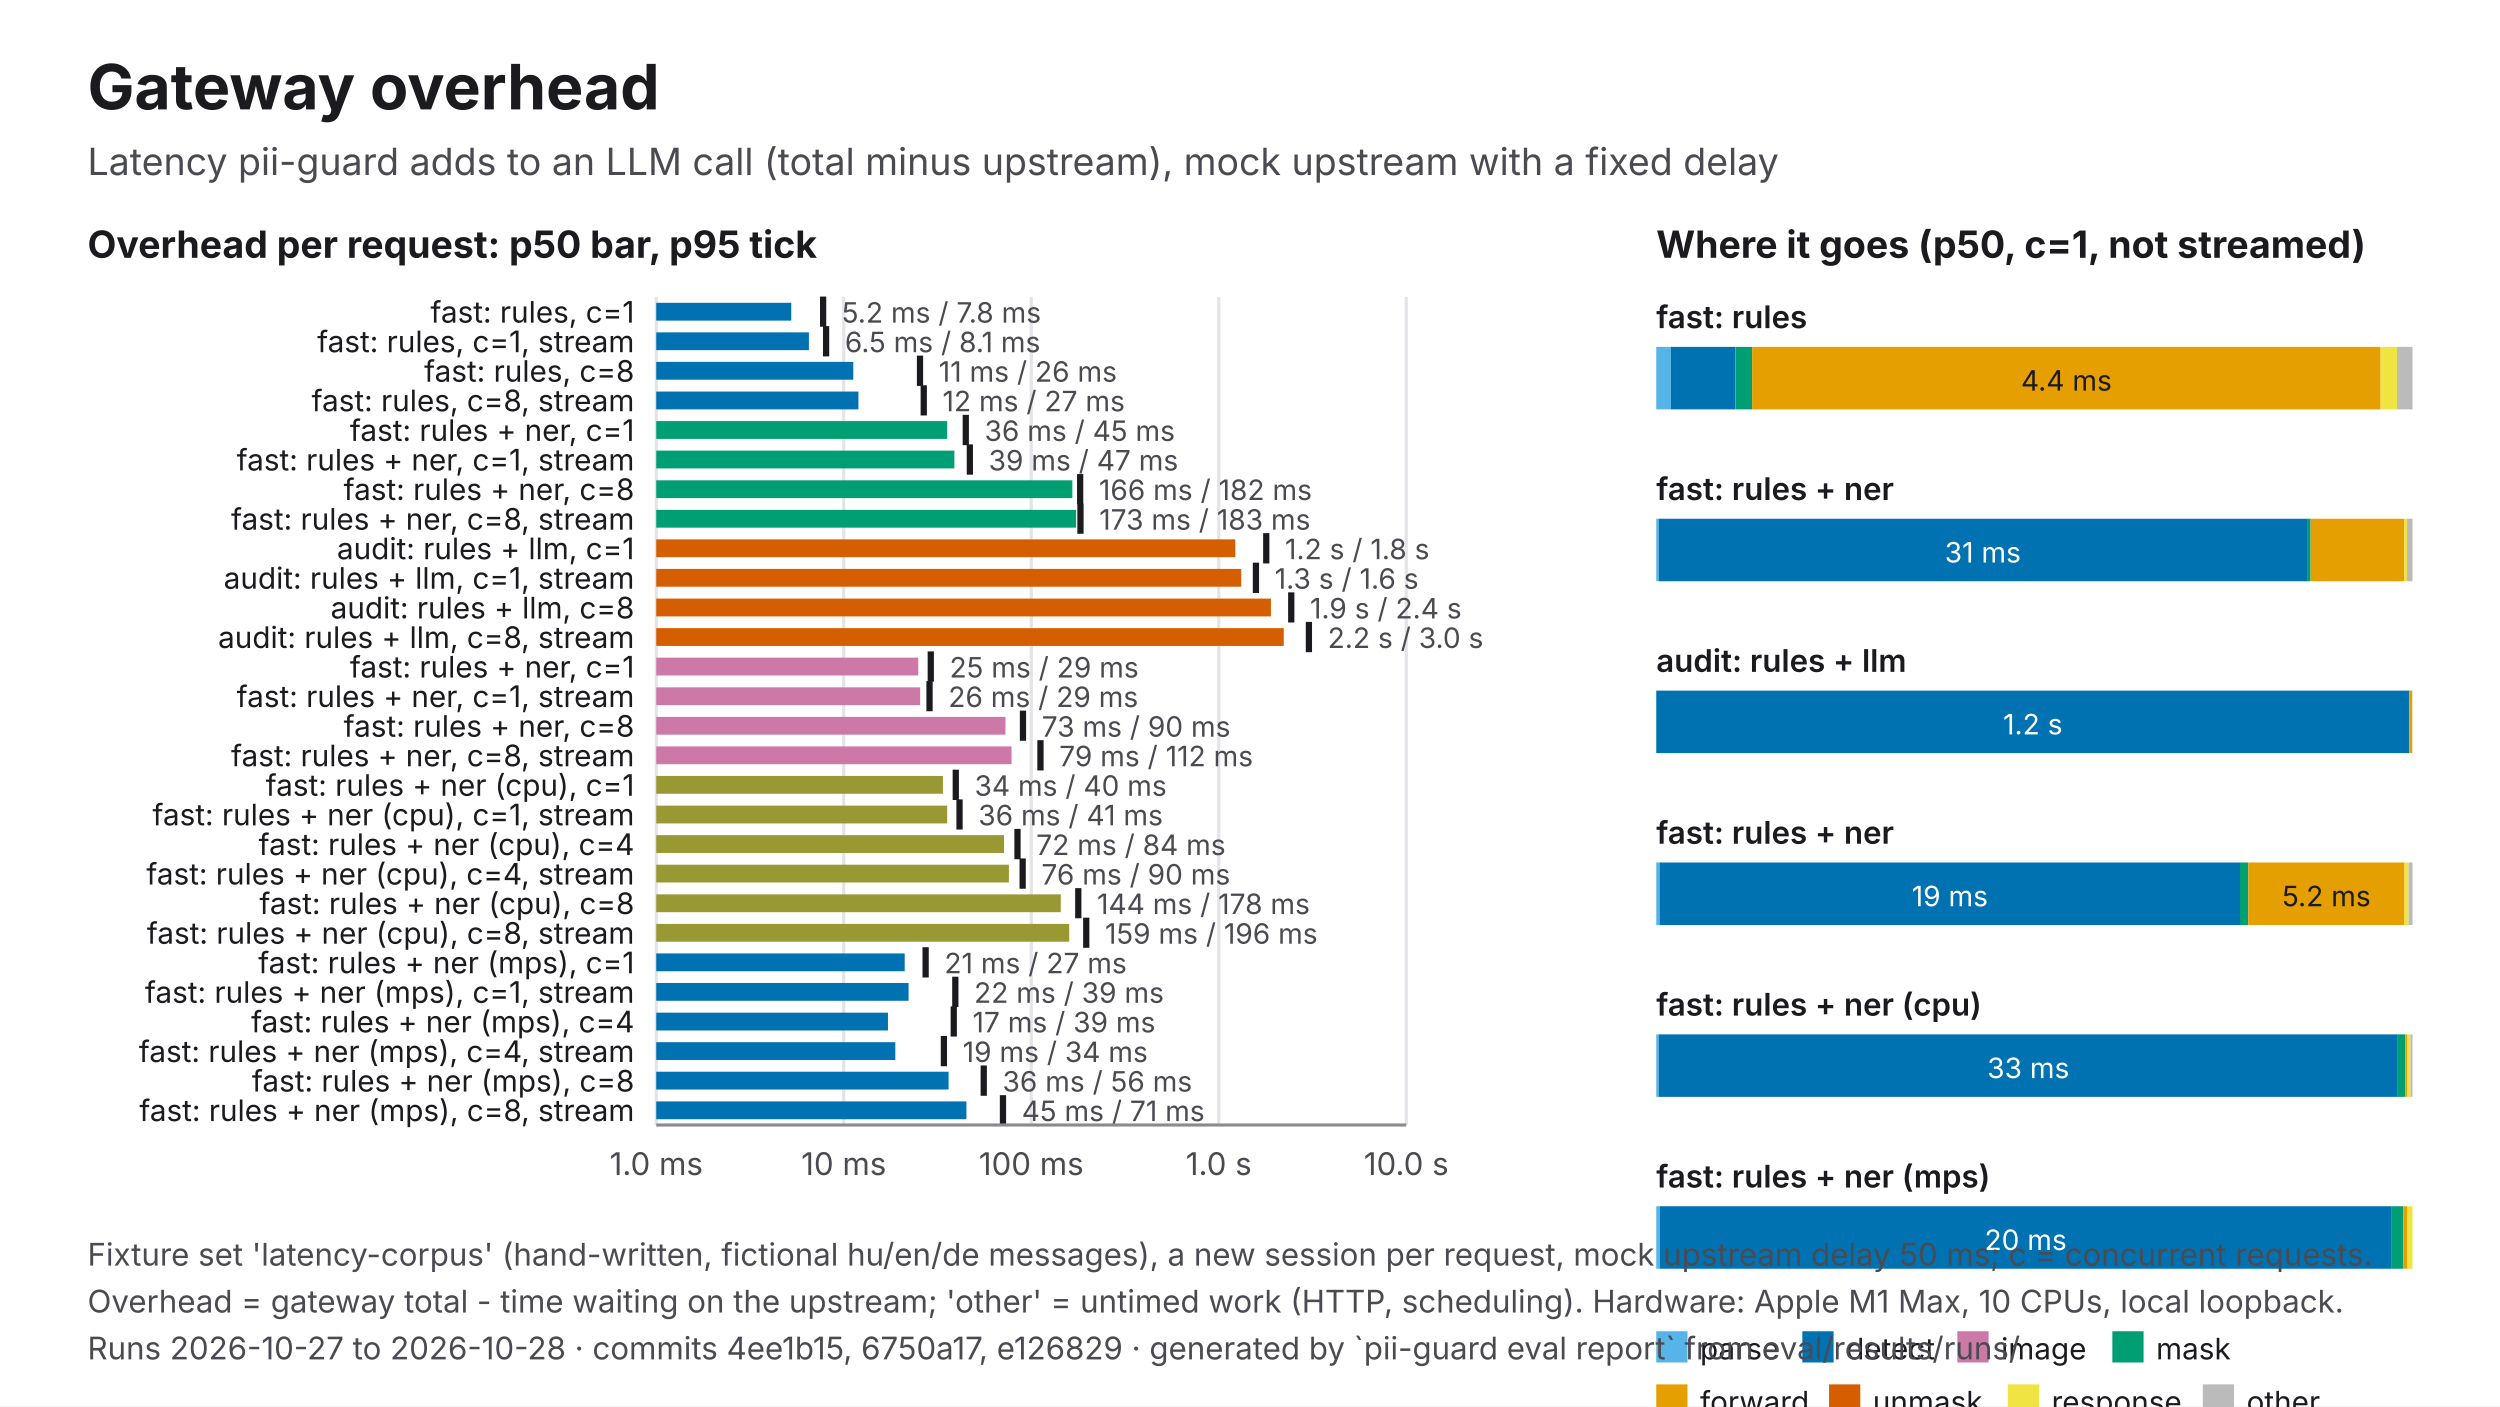
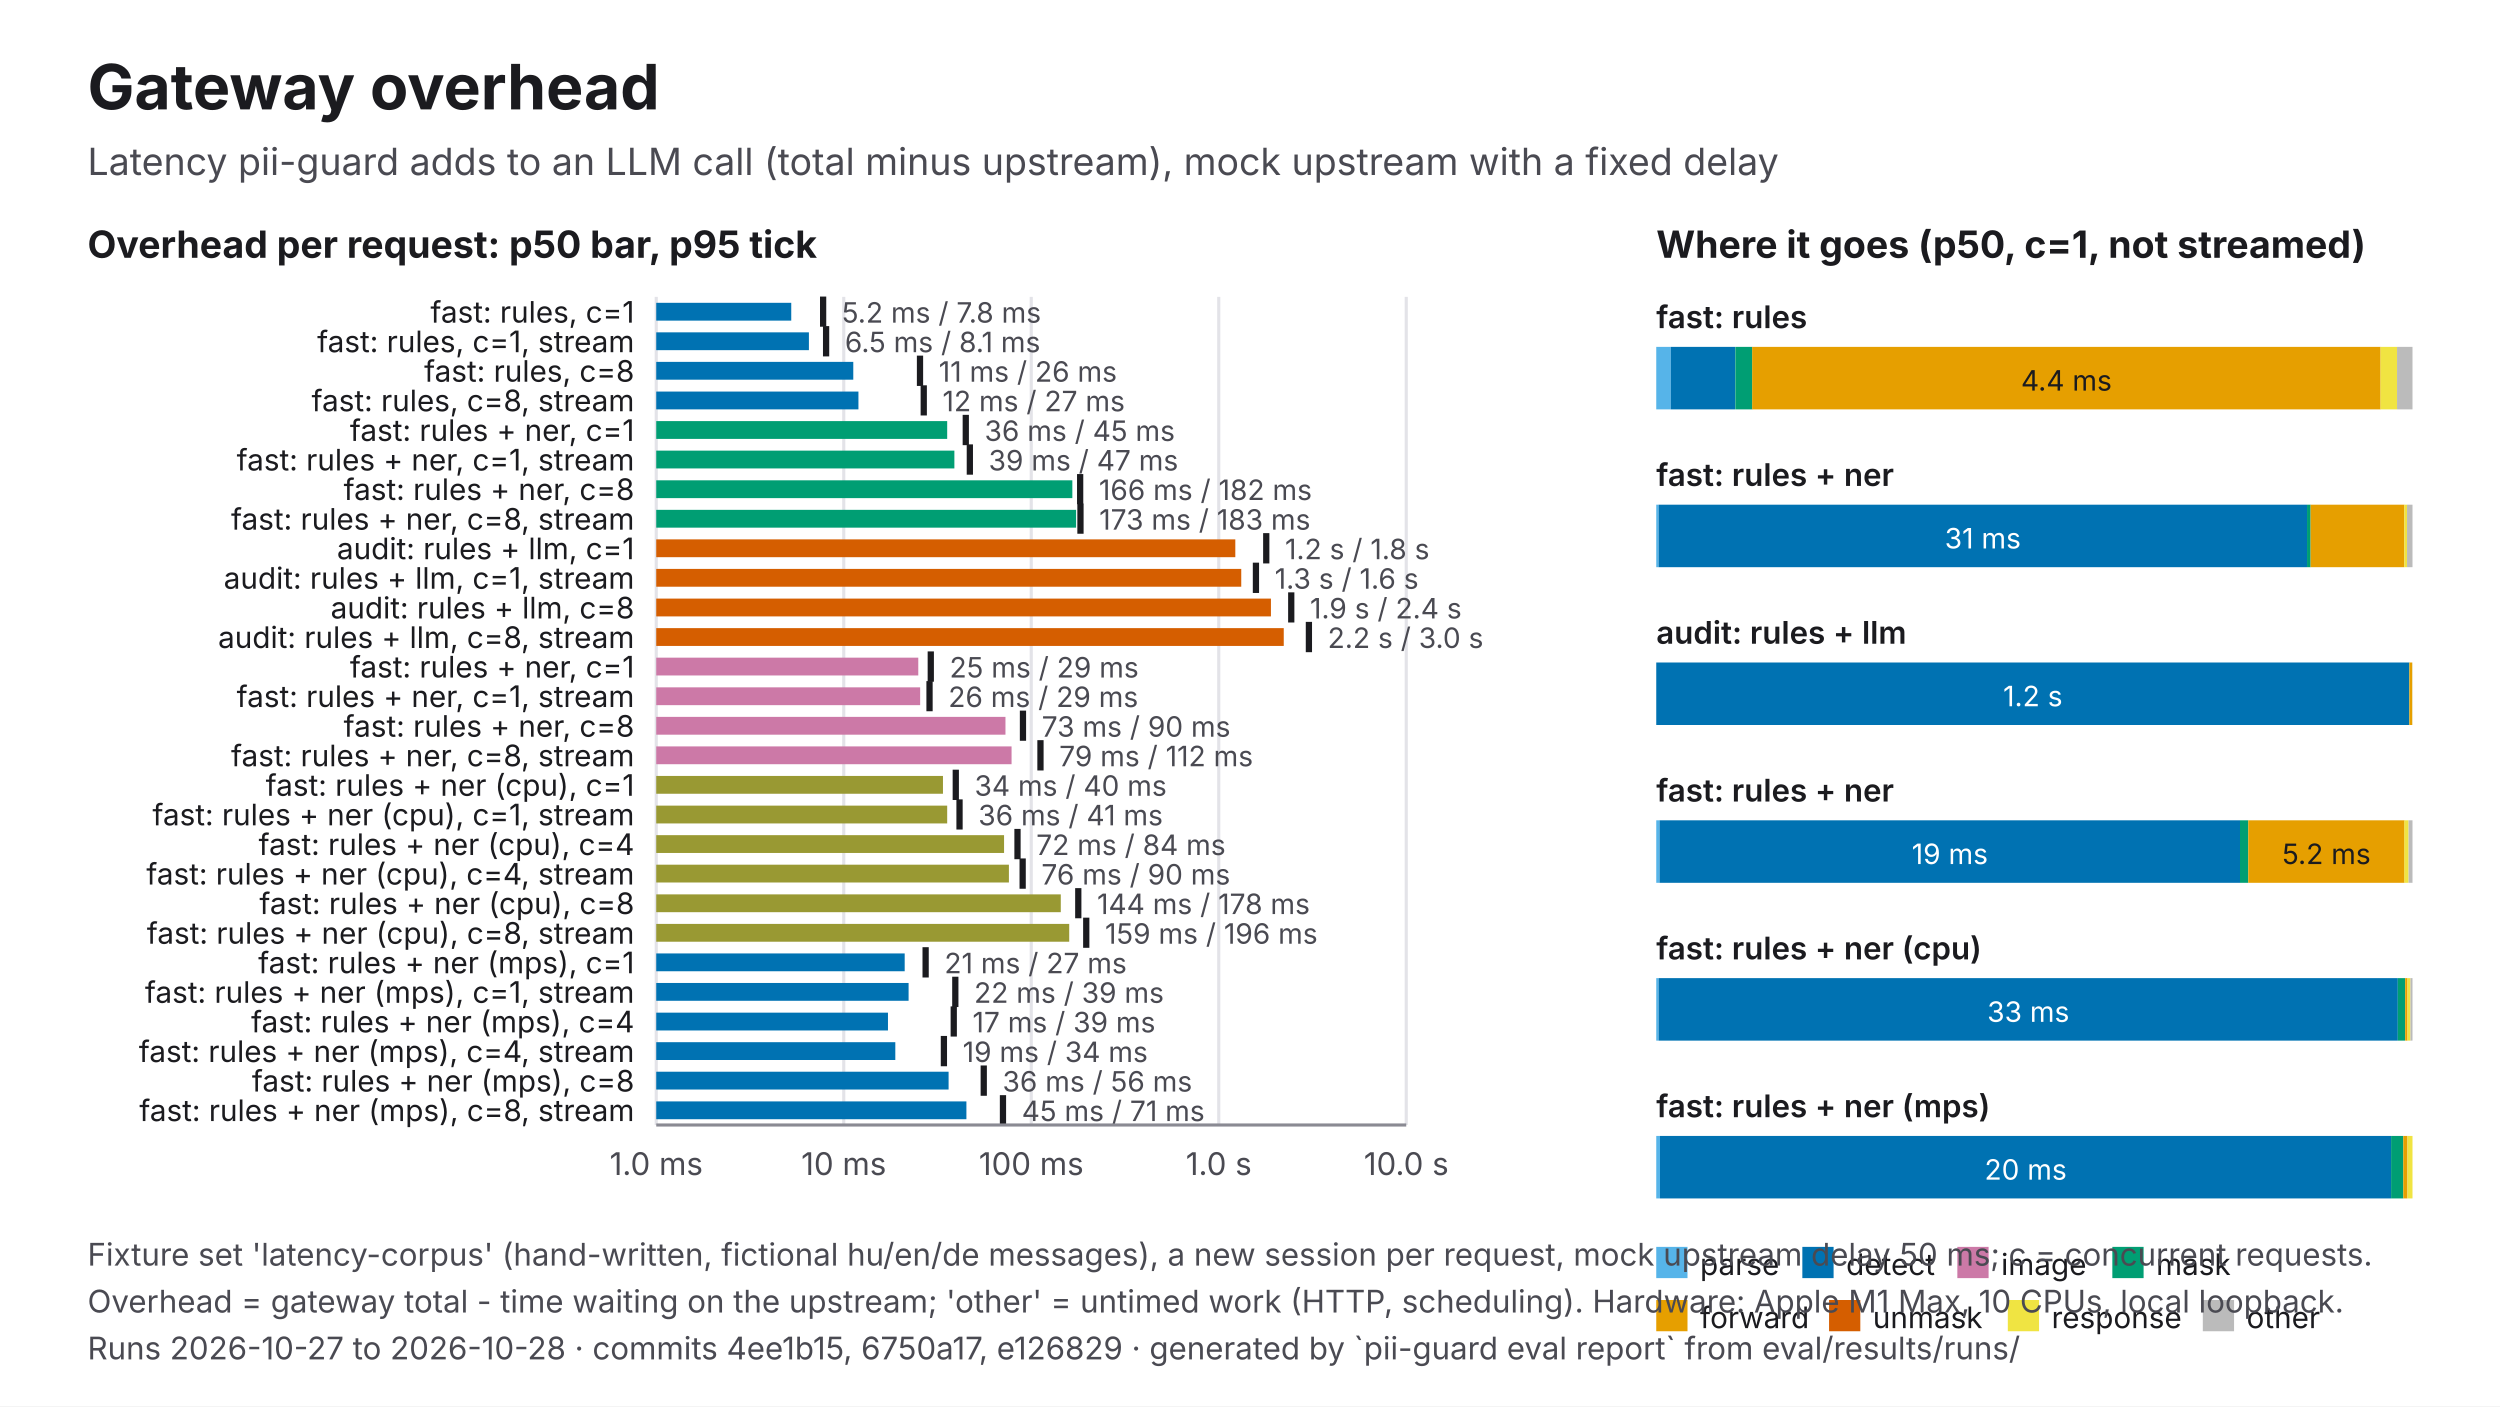
<svg xmlns="http://www.w3.org/2000/svg" viewBox="0 0 1600 900" width="1600" height="900" role="img" aria-labelledby="t d" font-family="Inter, 'Helvetica Neue', Helvetica, Arial, sans-serif">
  <rect width="1600" height="900" fill="#FFFFFF" />
  <text x="56" y="70" font-size="40" fill="#1B1B1F" font-weight="700">Gateway overhead</text>
  <text x="56" y="112" font-size="24" fill="#4A4A52">Latency pii-guard adds to an LLM call (total minus upstream), mock upstream with a fixed delay</text>
  <text x="56" y="165" font-size="24" fill="#1B1B1F" font-weight="700">Overhead per request: p50 bar, p95 tick</text>
  <line x1="420" y1="190" x2="420" y2="720" stroke="#E3E3E8" stroke-width="2" />
  <text x="420" y="752" font-size="20" fill="#4A4A52" text-anchor="middle">1.0 ms</text>
  <line x1="540" y1="190" x2="540" y2="720" stroke="#E3E3E8" stroke-width="2" />
  <text x="540" y="752" font-size="20" fill="#4A4A52" text-anchor="middle">10 ms</text>
  <line x1="660" y1="190" x2="660" y2="720" stroke="#E3E3E8" stroke-width="2" />
  <text x="660" y="752" font-size="20" fill="#4A4A52" text-anchor="middle">100 ms</text>
  <line x1="780" y1="190" x2="780" y2="720" stroke="#E3E3E8" stroke-width="2" />
  <text x="780" y="752" font-size="20" fill="#4A4A52" text-anchor="middle">1.0 s</text>
  <line x1="900" y1="190" x2="900" y2="720" stroke="#E3E3E8" stroke-width="2" />
  <text x="900" y="752" font-size="20" fill="#4A4A52" text-anchor="middle">10.0 s</text>
  <text x="406" y="206.5" font-size="19" fill="#1B1B1F" text-anchor="end">fast: rules, c=1</text>
  <rect x="420" y="193.8" width="86.4" height="11.4" fill="#0072B2" />
  <line x1="526.8" y1="189.8" x2="526.8" y2="209.1" stroke="#1B1B1F" stroke-width="4" />
  <text x="538.8" y="206.5" font-size="18" fill="#4A4A52">5.2 ms / 7.8 ms</text>
  <text x="406" y="225.4" font-size="19" fill="#1B1B1F" text-anchor="end">fast: rules, c=1, stream</text>
  <rect x="420" y="212.7" width="97.7" height="11.4" fill="#0072B2" />
  <line x1="528.7" y1="208.7" x2="528.7" y2="228.1" stroke="#1B1B1F" stroke-width="4" />
  <text x="540.7" y="225.4" font-size="18" fill="#4A4A52">6.5 ms / 8.1 ms</text>
  <text x="406" y="244.3" font-size="19" fill="#1B1B1F" text-anchor="end">fast: rules, c=8</text>
  <rect x="420" y="231.6" width="126.1" height="11.4" fill="#0072B2" />
  <line x1="588.8" y1="227.6" x2="588.8" y2="247" stroke="#1B1B1F" stroke-width="4" />
  <text x="600.8" y="244.3" font-size="18" fill="#4A4A52">11 ms / 26 ms</text>
  <text x="406" y="263.2" font-size="19" fill="#1B1B1F" text-anchor="end">fast: rules, c=8, stream</text>
  <rect x="420" y="250.6" width="129.4" height="11.4" fill="#0072B2" />
  <line x1="591.2" y1="246.6" x2="591.2" y2="265.9" stroke="#1B1B1F" stroke-width="4" />
  <text x="603.2" y="263.2" font-size="18" fill="#4A4A52">12 ms / 27 ms</text>
  <text x="406" y="282.2" font-size="19" fill="#1B1B1F" text-anchor="end">fast: rules + ner, c=1</text>
  <rect x="420" y="269.5" width="186.2" height="11.4" fill="#009E73" />
  <line x1="618.1" y1="265.5" x2="618.1" y2="284.9" stroke="#1B1B1F" stroke-width="4" />
  <text x="630.1" y="282.2" font-size="18" fill="#4A4A52">36 ms / 45 ms</text>
  <text x="406" y="301.1" font-size="19" fill="#1B1B1F" text-anchor="end">fast: rules + ner, c=1, stream</text>
  <rect x="420" y="288.4" width="190.8" height="11.4" fill="#009E73" />
  <line x1="620.7" y1="284.4" x2="620.7" y2="303.8" stroke="#1B1B1F" stroke-width="4" />
  <text x="632.7" y="301.1" font-size="18" fill="#4A4A52">39 ms / 47 ms</text>
  <text x="406" y="320" font-size="19" fill="#1B1B1F" text-anchor="end">fast: rules + ner, c=8</text>
  <rect x="420" y="307.4" width="266.3" height="11.4" fill="#009E73" />
  <line x1="691.3" y1="303.4" x2="691.3" y2="322.7" stroke="#1B1B1F" stroke-width="4" />
  <text x="703.3" y="320" font-size="18" fill="#4A4A52">166 ms / 182 ms</text>
  <text x="406" y="339" font-size="19" fill="#1B1B1F" text-anchor="end">fast: rules + ner, c=8, stream</text>
  <rect x="420" y="326.3" width="268.7" height="11.4" fill="#009E73" />
  <line x1="691.5" y1="322.3" x2="691.5" y2="341.6" stroke="#1B1B1F" stroke-width="4" />
  <text x="703.5" y="339" font-size="18" fill="#4A4A52">173 ms / 183 ms</text>
  <text x="406" y="357.9" font-size="19" fill="#1B1B1F" text-anchor="end">audit: rules + llm, c=1</text>
  <rect x="420" y="345.2" width="370.6" height="11.4" fill="#D55E00" />
  <line x1="810.4" y1="341.2" x2="810.4" y2="360.6" stroke="#1B1B1F" stroke-width="4" />
  <text x="822.4" y="357.9" font-size="18" fill="#4A4A52">1.2 s / 1.8 s</text>
  <text x="406" y="376.8" font-size="19" fill="#1B1B1F" text-anchor="end">audit: rules + llm, c=1, stream</text>
  <rect x="420" y="364.1" width="374.4" height="11.4" fill="#D55E00" />
  <line x1="803.8" y1="360.1" x2="803.8" y2="379.5" stroke="#1B1B1F" stroke-width="4" />
  <text x="815.8" y="376.8" font-size="18" fill="#4A4A52">1.3 s / 1.6 s</text>
  <text x="406" y="395.8" font-size="19" fill="#1B1B1F" text-anchor="end">audit: rules + llm, c=8</text>
  <rect x="420" y="383.1" width="393.4" height="11.4" fill="#D55E00" />
  <line x1="826.4" y1="379.1" x2="826.4" y2="398.4" stroke="#1B1B1F" stroke-width="4" />
  <text x="838.4" y="395.8" font-size="18" fill="#4A4A52">1.9 s / 2.4 s</text>
  <text x="406" y="414.7" font-size="19" fill="#1B1B1F" text-anchor="end">audit: rules + llm, c=8, stream</text>
  <rect x="420" y="402" width="401.6" height="11.4" fill="#D55E00" />
  <line x1="837.7" y1="398" x2="837.7" y2="417.4" stroke="#1B1B1F" stroke-width="4" />
  <text x="849.7" y="414.7" font-size="18" fill="#4A4A52">2.2 s / 3.0 s</text>
  <text x="406" y="433.6" font-size="19" fill="#1B1B1F" text-anchor="end">fast: rules + ner, c=1</text>
  <rect x="420" y="420.9" width="167.7" height="11.4" fill="#CC79A7" />
  <line x1="595.7" y1="416.9" x2="595.7" y2="436.3" stroke="#1B1B1F" stroke-width="4" />
  <text x="607.7" y="433.6" font-size="18" fill="#4A4A52">25 ms / 29 ms</text>
  <text x="406" y="452.5" font-size="19" fill="#1B1B1F" text-anchor="end">fast: rules + ner, c=1, stream</text>
  <rect x="420" y="439.9" width="168.9" height="11.4" fill="#CC79A7" />
  <line x1="594.9" y1="435.9" x2="594.9" y2="455.2" stroke="#1B1B1F" stroke-width="4" />
  <text x="606.9" y="452.5" font-size="18" fill="#4A4A52">26 ms / 29 ms</text>
  <text x="406" y="471.5" font-size="19" fill="#1B1B1F" text-anchor="end">fast: rules + ner, c=8</text>
  <rect x="420" y="458.8" width="223.5" height="11.4" fill="#CC79A7" />
  <line x1="654.7" y1="454.8" x2="654.7" y2="474.1" stroke="#1B1B1F" stroke-width="4" />
  <text x="666.7" y="471.5" font-size="18" fill="#4A4A52">73 ms / 90 ms</text>
  <text x="406" y="490.4" font-size="19" fill="#1B1B1F" text-anchor="end">fast: rules + ner, c=8, stream</text>
  <rect x="420" y="477.7" width="227.4" height="11.4" fill="#CC79A7" />
  <line x1="665.9" y1="473.7" x2="665.9" y2="493.1" stroke="#1B1B1F" stroke-width="4" />
  <text x="677.9" y="490.4" font-size="18" fill="#4A4A52">79 ms / 112 ms</text>
  <text x="406" y="509.3" font-size="19" fill="#1B1B1F" text-anchor="end">fast: rules + ner (cpu), c=1</text>
  <rect x="420" y="496.6" width="183.5" height="11.4" fill="#999933" />
  <line x1="611.7" y1="492.6" x2="611.7" y2="512" stroke="#1B1B1F" stroke-width="4" />
  <text x="623.7" y="509.3" font-size="18" fill="#4A4A52">34 ms / 40 ms</text>
  <text x="406" y="528.2" font-size="19" fill="#1B1B1F" text-anchor="end">fast: rules + ner (cpu), c=1, stream</text>
  <rect x="420" y="515.6" width="186.2" height="11.4" fill="#999933" />
  <line x1="614.1" y1="511.6" x2="614.1" y2="530.9" stroke="#1B1B1F" stroke-width="4" />
  <text x="626.1" y="528.2" font-size="18" fill="#4A4A52">36 ms / 41 ms</text>
  <text x="406" y="547.2" font-size="19" fill="#1B1B1F" text-anchor="end">fast: rules + ner (cpu), c=4</text>
  <rect x="420" y="534.5" width="222.6" height="11.4" fill="#999933" />
  <line x1="651.2" y1="530.5" x2="651.2" y2="549.9" stroke="#1B1B1F" stroke-width="4" />
  <text x="663.2" y="547.2" font-size="18" fill="#4A4A52">72 ms / 84 ms</text>
  <text x="406" y="566.1" font-size="19" fill="#1B1B1F" text-anchor="end">fast: rules + ner (cpu), c=4, stream</text>
  <rect x="420" y="553.4" width="225.7" height="11.4" fill="#999933" />
  <line x1="654.5" y1="549.4" x2="654.5" y2="568.8" stroke="#1B1B1F" stroke-width="4" />
  <text x="666.5" y="566.1" font-size="18" fill="#4A4A52">76 ms / 90 ms</text>
  <text x="406" y="585" font-size="19" fill="#1B1B1F" text-anchor="end">fast: rules + ner (cpu), c=8</text>
  <rect x="420" y="572.4" width="258.9" height="11.4" fill="#999933" />
  <line x1="690.1" y1="568.4" x2="690.1" y2="587.7" stroke="#1B1B1F" stroke-width="4" />
  <text x="702.1" y="585" font-size="18" fill="#4A4A52">144 ms / 178 ms</text>
  <text x="406" y="604" font-size="19" fill="#1B1B1F" text-anchor="end">fast: rules + ner (cpu), c=8, stream</text>
  <rect x="420" y="591.3" width="264.3" height="11.4" fill="#999933" />
  <line x1="695.2" y1="587.3" x2="695.2" y2="606.6" stroke="#1B1B1F" stroke-width="4" />
  <text x="707.2" y="604" font-size="18" fill="#4A4A52">159 ms / 196 ms</text>
  <text x="406" y="622.9" font-size="19" fill="#1B1B1F" text-anchor="end">fast: rules + ner (mps), c=1</text>
  <rect x="420" y="610.2" width="159" height="11.4" fill="#0072B2" />
  <line x1="592.4" y1="606.2" x2="592.4" y2="625.6" stroke="#1B1B1F" stroke-width="4" />
  <text x="604.4" y="622.9" font-size="18" fill="#4A4A52">21 ms / 27 ms</text>
  <text x="406" y="641.8" font-size="19" fill="#1B1B1F" text-anchor="end">fast: rules + ner (mps), c=1, stream</text>
  <rect x="420" y="629.1" width="161.5" height="11.4" fill="#0072B2" />
  <line x1="611.4" y1="625.1" x2="611.4" y2="644.5" stroke="#1B1B1F" stroke-width="4" />
  <text x="623.4" y="641.8" font-size="18" fill="#4A4A52">22 ms / 39 ms</text>
  <text x="406" y="660.7" font-size="19" fill="#1B1B1F" text-anchor="end">fast: rules + ner (mps), c=4</text>
  <rect x="420" y="648.1" width="148.3" height="11.4" fill="#0072B2" />
  <line x1="610.4" y1="644.1" x2="610.4" y2="663.4" stroke="#1B1B1F" stroke-width="4" />
  <text x="622.4" y="660.7" font-size="18" fill="#4A4A52">17 ms / 39 ms</text>
  <text x="406" y="679.7" font-size="19" fill="#1B1B1F" text-anchor="end">fast: rules + ner (mps), c=4, stream</text>
  <rect x="420" y="667" width="153" height="11.4" fill="#0072B2" />
  <line x1="604.1" y1="663" x2="604.1" y2="682.4" stroke="#1B1B1F" stroke-width="4" />
  <text x="616.1" y="679.7" font-size="18" fill="#4A4A52">19 ms / 34 ms</text>
  <text x="406" y="698.6" font-size="19" fill="#1B1B1F" text-anchor="end">fast: rules + ner (mps), c=8</text>
  <rect x="420" y="685.9" width="187.1" height="11.4" fill="#0072B2" />
  <line x1="629.6" y1="681.9" x2="629.6" y2="701.3" stroke="#1B1B1F" stroke-width="4" />
  <text x="641.6" y="698.6" font-size="18" fill="#4A4A52">36 ms / 56 ms</text>
  <text x="406" y="717.5" font-size="19" fill="#1B1B1F" text-anchor="end">fast: rules + ner (mps), c=8, stream</text>
  <rect x="420" y="704.9" width="198.5" height="11.4" fill="#0072B2" />
  <line x1="641.9" y1="700.9" x2="641.9" y2="720.2" stroke="#1B1B1F" stroke-width="4" />
  <text x="653.9" y="717.5" font-size="18" fill="#4A4A52">45 ms / 71 ms</text>
  <line x1="420" y1="720" x2="900" y2="720" stroke="#8A8A93" stroke-width="2" />
  <text x="1060" y="165" font-size="24" fill="#1B1B1F" font-weight="700">Where it goes (p50, c=1, not streamed)</text>
  <text x="1060" y="210" font-size="20" fill="#1B1B1F" font-weight="600">fast: rules</text>
  <rect x="1060" y="222" width="9.3" height="40" fill="#56B4E9" />
  <rect x="1069.3" y="222" width="41.2" height="40" fill="#0072B2" />
  <rect x="1110.6" y="222" width="10.9" height="40" fill="#009E73" />
  <rect x="1121.4" y="222" width="402.2" height="40" fill="#E69F00" />
  <text x="1322.5" y="250" font-size="18" fill="#1B1B1F" text-anchor="middle">4.4 ms</text>
  <rect x="1523.6" y="222" width="10.5" height="40" fill="#F0E442" />
  <rect x="1534.1" y="222" width="9.9" height="40" fill="#BBBBBB" />
-   <text x="1060" y="320" font-size="20" fill="#1B1B1F" font-weight="600">fast: rules + ner</text>
-   <rect x="1060" y="332" width="1.5" height="40" fill="#56B4E9" />
-   <rect x="1061.5" y="332" width="415" height="40" fill="#0072B2" />
-   <text x="1269" y="360" font-size="18" fill="#FFFFFF" text-anchor="middle">31 ms</text>
-   <rect x="1476.5" y="332" width="2.3" height="40" fill="#009E73" />
-   <rect x="1478.8" y="332" width="60" height="40" fill="#E69F00" />
-   <rect x="1538.8" y="332" width="1.7" height="40" fill="#F0E442" />
-   <rect x="1540.5" y="332" width="3.5" height="40" fill="#BBBBBB" />
-   <text x="1060" y="430" font-size="20" fill="#1B1B1F" font-weight="600">audit: rules + llm</text>
-   <rect x="1060" y="442" width="0" height="40" fill="#56B4E9" />
-   <rect x="1060" y="442" width="481.9" height="40" fill="#0072B2" />
-   <text x="1301" y="470" font-size="18" fill="#FFFFFF" text-anchor="middle">1.2 s</text>
-   <rect x="1541.9" y="442" width="0.1" height="40" fill="#009E73" />
-   <rect x="1542" y="442" width="1.8" height="40" fill="#E69F00" />
-   <rect x="1543.9" y="442" width="0.1" height="40" fill="#F0E442" />
-   <rect x="1543.9" y="442" width="0.1" height="40" fill="#BBBBBB" />
-   <text x="1060" y="540" font-size="20" fill="#1B1B1F" font-weight="600">fast: rules + ner</text>
-   <rect x="1060" y="552" width="2.1" height="40" fill="#56B4E9" />
-   <rect x="1062.1" y="552" width="371.5" height="40" fill="#0072B2" />
-   <text x="1247.9" y="580" font-size="18" fill="#FFFFFF" text-anchor="middle">19 ms</text>
-   <rect x="1433.6" y="552" width="5.3" height="40" fill="#009E73" />
-   <rect x="1438.9" y="552" width="100" height="40" fill="#E69F00" />
-   <text x="1488.9" y="580" font-size="18" fill="#1B1B1F" text-anchor="middle">5.2 ms</text>
-   <rect x="1538.8" y="552" width="2.7" height="40" fill="#F0E442" />
-   <rect x="1541.5" y="552" width="2.5" height="40" fill="#BBBBBB" />
-   <text x="1060" y="650" font-size="20" fill="#1B1B1F" font-weight="600">fast: rules + ner (cpu)</text>
-   <rect x="1060" y="662" width="1.5" height="40" fill="#56B4E9" />
-   <rect x="1061.5" y="662" width="473.1" height="40" fill="#0072B2" />
-   <text x="1298.1" y="690" font-size="18" fill="#FFFFFF" text-anchor="middle">33 ms</text>
-   <rect x="1534.6" y="662" width="4.6" height="40" fill="#009E73" />
-   <rect x="1539.3" y="662" width="1.5" height="40" fill="#E69F00" />
-   <rect x="1540.8" y="662" width="1.9" height="40" fill="#F0E442" />
-   <rect x="1542.7" y="662" width="1.3" height="40" fill="#BBBBBB" />
-   <text x="1060" y="760" font-size="20" fill="#1B1B1F" font-weight="600">fast: rules + ner (mps)</text>
-   <rect x="1060" y="772" width="2.4" height="40" fill="#56B4E9" />
-   <rect x="1062.4" y="772" width="467.9" height="40" fill="#0072B2" />
-   <text x="1296.4" y="800" font-size="18" fill="#FFFFFF" text-anchor="middle">20 ms</text>
-   <rect x="1530.3" y="772" width="7.8" height="40" fill="#009E73" />
-   <rect x="1538.1" y="772" width="2.7" height="40" fill="#E69F00" />
-   <rect x="1540.9" y="772" width="3.1" height="40" fill="#F0E442" />
-   <rect x="1060" y="852" width="20" height="20" fill="#56B4E9" />
-   <text x="1088" y="870" font-size="19" fill="#1B1B1F">parse</text>
-   <rect x="1153.5" y="852" width="20" height="20" fill="#0072B2" />
-   <text x="1181.5" y="870" font-size="19" fill="#1B1B1F">detect</text>
-   <rect x="1252.7" y="852" width="20" height="20" fill="#CC79A7" />
-   <text x="1280.7" y="870" font-size="19" fill="#1B1B1F">image</text>
-   <rect x="1351.9" y="852" width="20" height="20" fill="#009E73" />
-   <text x="1379.9" y="870" font-size="19" fill="#1B1B1F">mask</text>
-   <rect x="1060" y="886" width="20" height="20" fill="#E69F00" />
-   <text x="1088" y="904" font-size="19" fill="#1B1B1F">forward</text>
-   <rect x="1170.6" y="886" width="20" height="20" fill="#D55E00" />
-   <text x="1198.6" y="904" font-size="19" fill="#1B1B1F">unmask</text>
-   <rect x="1285" y="886" width="20" height="20" fill="#F0E442" />
-   <text x="1313" y="904" font-size="19" fill="#1B1B1F">response</text>
-   <rect x="1409.8" y="886" width="20" height="20" fill="#BBBBBB" />
-   <text x="1437.8" y="904" font-size="19" fill="#1B1B1F">other</text>
+   <text x="1060" y="311" font-size="20" fill="#1B1B1F" font-weight="600">fast: rules + ner</text>
+   <rect x="1060" y="323" width="1.5" height="40" fill="#56B4E9" />
+   <rect x="1061.5" y="323" width="415" height="40" fill="#0072B2" />
+   <text x="1269" y="351" font-size="18" fill="#FFFFFF" text-anchor="middle">31 ms</text>
+   <rect x="1476.5" y="323" width="2.3" height="40" fill="#009E73" />
+   <rect x="1478.8" y="323" width="60" height="40" fill="#E69F00" />
+   <rect x="1538.8" y="323" width="1.7" height="40" fill="#F0E442" />
+   <rect x="1540.5" y="323" width="3.5" height="40" fill="#BBBBBB" />
+   <text x="1060" y="412" font-size="20" fill="#1B1B1F" font-weight="600">audit: rules + llm</text>
+   <rect x="1060" y="424" width="0" height="40" fill="#56B4E9" />
+   <rect x="1060" y="424" width="481.9" height="40" fill="#0072B2" />
+   <text x="1301" y="452" font-size="18" fill="#FFFFFF" text-anchor="middle">1.2 s</text>
+   <rect x="1541.9" y="424" width="0.1" height="40" fill="#009E73" />
+   <rect x="1542" y="424" width="1.8" height="40" fill="#E69F00" />
+   <rect x="1543.9" y="424" width="0.1" height="40" fill="#F0E442" />
+   <rect x="1543.9" y="424" width="0.1" height="40" fill="#BBBBBB" />
+   <text x="1060" y="513" font-size="20" fill="#1B1B1F" font-weight="600">fast: rules + ner</text>
+   <rect x="1060" y="525" width="2.1" height="40" fill="#56B4E9" />
+   <rect x="1062.1" y="525" width="371.5" height="40" fill="#0072B2" />
+   <text x="1247.9" y="553" font-size="18" fill="#FFFFFF" text-anchor="middle">19 ms</text>
+   <rect x="1433.6" y="525" width="5.3" height="40" fill="#009E73" />
+   <rect x="1438.9" y="525" width="100" height="40" fill="#E69F00" />
+   <text x="1488.9" y="553" font-size="18" fill="#1B1B1F" text-anchor="middle">5.2 ms</text>
+   <rect x="1538.8" y="525" width="2.7" height="40" fill="#F0E442" />
+   <rect x="1541.5" y="525" width="2.5" height="40" fill="#BBBBBB" />
+   <text x="1060" y="614" font-size="20" fill="#1B1B1F" font-weight="600">fast: rules + ner (cpu)</text>
+   <rect x="1060" y="626" width="1.5" height="40" fill="#56B4E9" />
+   <rect x="1061.5" y="626" width="473.1" height="40" fill="#0072B2" />
+   <text x="1298.1" y="654" font-size="18" fill="#FFFFFF" text-anchor="middle">33 ms</text>
+   <rect x="1534.6" y="626" width="4.6" height="40" fill="#009E73" />
+   <rect x="1539.3" y="626" width="1.5" height="40" fill="#E69F00" />
+   <rect x="1540.8" y="626" width="1.9" height="40" fill="#F0E442" />
+   <rect x="1542.7" y="626" width="1.3" height="40" fill="#BBBBBB" />
+   <text x="1060" y="715" font-size="20" fill="#1B1B1F" font-weight="600">fast: rules + ner (mps)</text>
+   <rect x="1060" y="727" width="2.4" height="40" fill="#56B4E9" />
+   <rect x="1062.4" y="727" width="467.9" height="40" fill="#0072B2" />
+   <text x="1296.4" y="755" font-size="18" fill="#FFFFFF" text-anchor="middle">20 ms</text>
+   <rect x="1530.3" y="727" width="7.8" height="40" fill="#009E73" />
+   <rect x="1538.1" y="727" width="2.7" height="40" fill="#E69F00" />
+   <rect x="1540.9" y="727" width="3.1" height="40" fill="#F0E442" />
+   <rect x="1060" y="798" width="20" height="20" fill="#56B4E9" />
+   <text x="1088" y="816" font-size="19" fill="#1B1B1F">parse</text>
+   <rect x="1153.5" y="798" width="20" height="20" fill="#0072B2" />
+   <text x="1181.5" y="816" font-size="19" fill="#1B1B1F">detect</text>
+   <rect x="1252.7" y="798" width="20" height="20" fill="#CC79A7" />
+   <text x="1280.7" y="816" font-size="19" fill="#1B1B1F">image</text>
+   <rect x="1351.9" y="798" width="20" height="20" fill="#009E73" />
+   <text x="1379.9" y="816" font-size="19" fill="#1B1B1F">mask</text>
+   <rect x="1060" y="832" width="20" height="20" fill="#E69F00" />
+   <text x="1088" y="850" font-size="19" fill="#1B1B1F">forward</text>
+   <rect x="1170.6" y="832" width="20" height="20" fill="#D55E00" />
+   <text x="1198.6" y="850" font-size="19" fill="#1B1B1F">unmask</text>
+   <rect x="1285" y="832" width="20" height="20" fill="#F0E442" />
+   <text x="1313" y="850" font-size="19" fill="#1B1B1F">response</text>
+   <rect x="1409.8" y="832" width="20" height="20" fill="#BBBBBB" />
+   <text x="1437.8" y="850" font-size="19" fill="#1B1B1F">other</text>
  <text x="56" y="810" font-size="20" fill="#4A4A52">Fixture set 'latency-corpus' (hand-written, fictional hu/en/de messages), a new session per request, mock upstream delay 50 ms; c = concurrent requests.</text>
  <text x="56" y="840" font-size="20" fill="#4A4A52">Overhead = gateway total - time waiting on the upstream; 'other' = untimed work (HTTP, scheduling). Hardware: Apple M1 Max, 10 CPUs, local loopback.</text>
  <text x="56" y="870" font-size="20" fill="#4A4A52">Runs 2026-10-27 to 2026-10-28 · commits 4ee1b15, 6750a17, e126829 · generated by `pii-guard eval report` from eval/results/runs/</text>
</svg>
